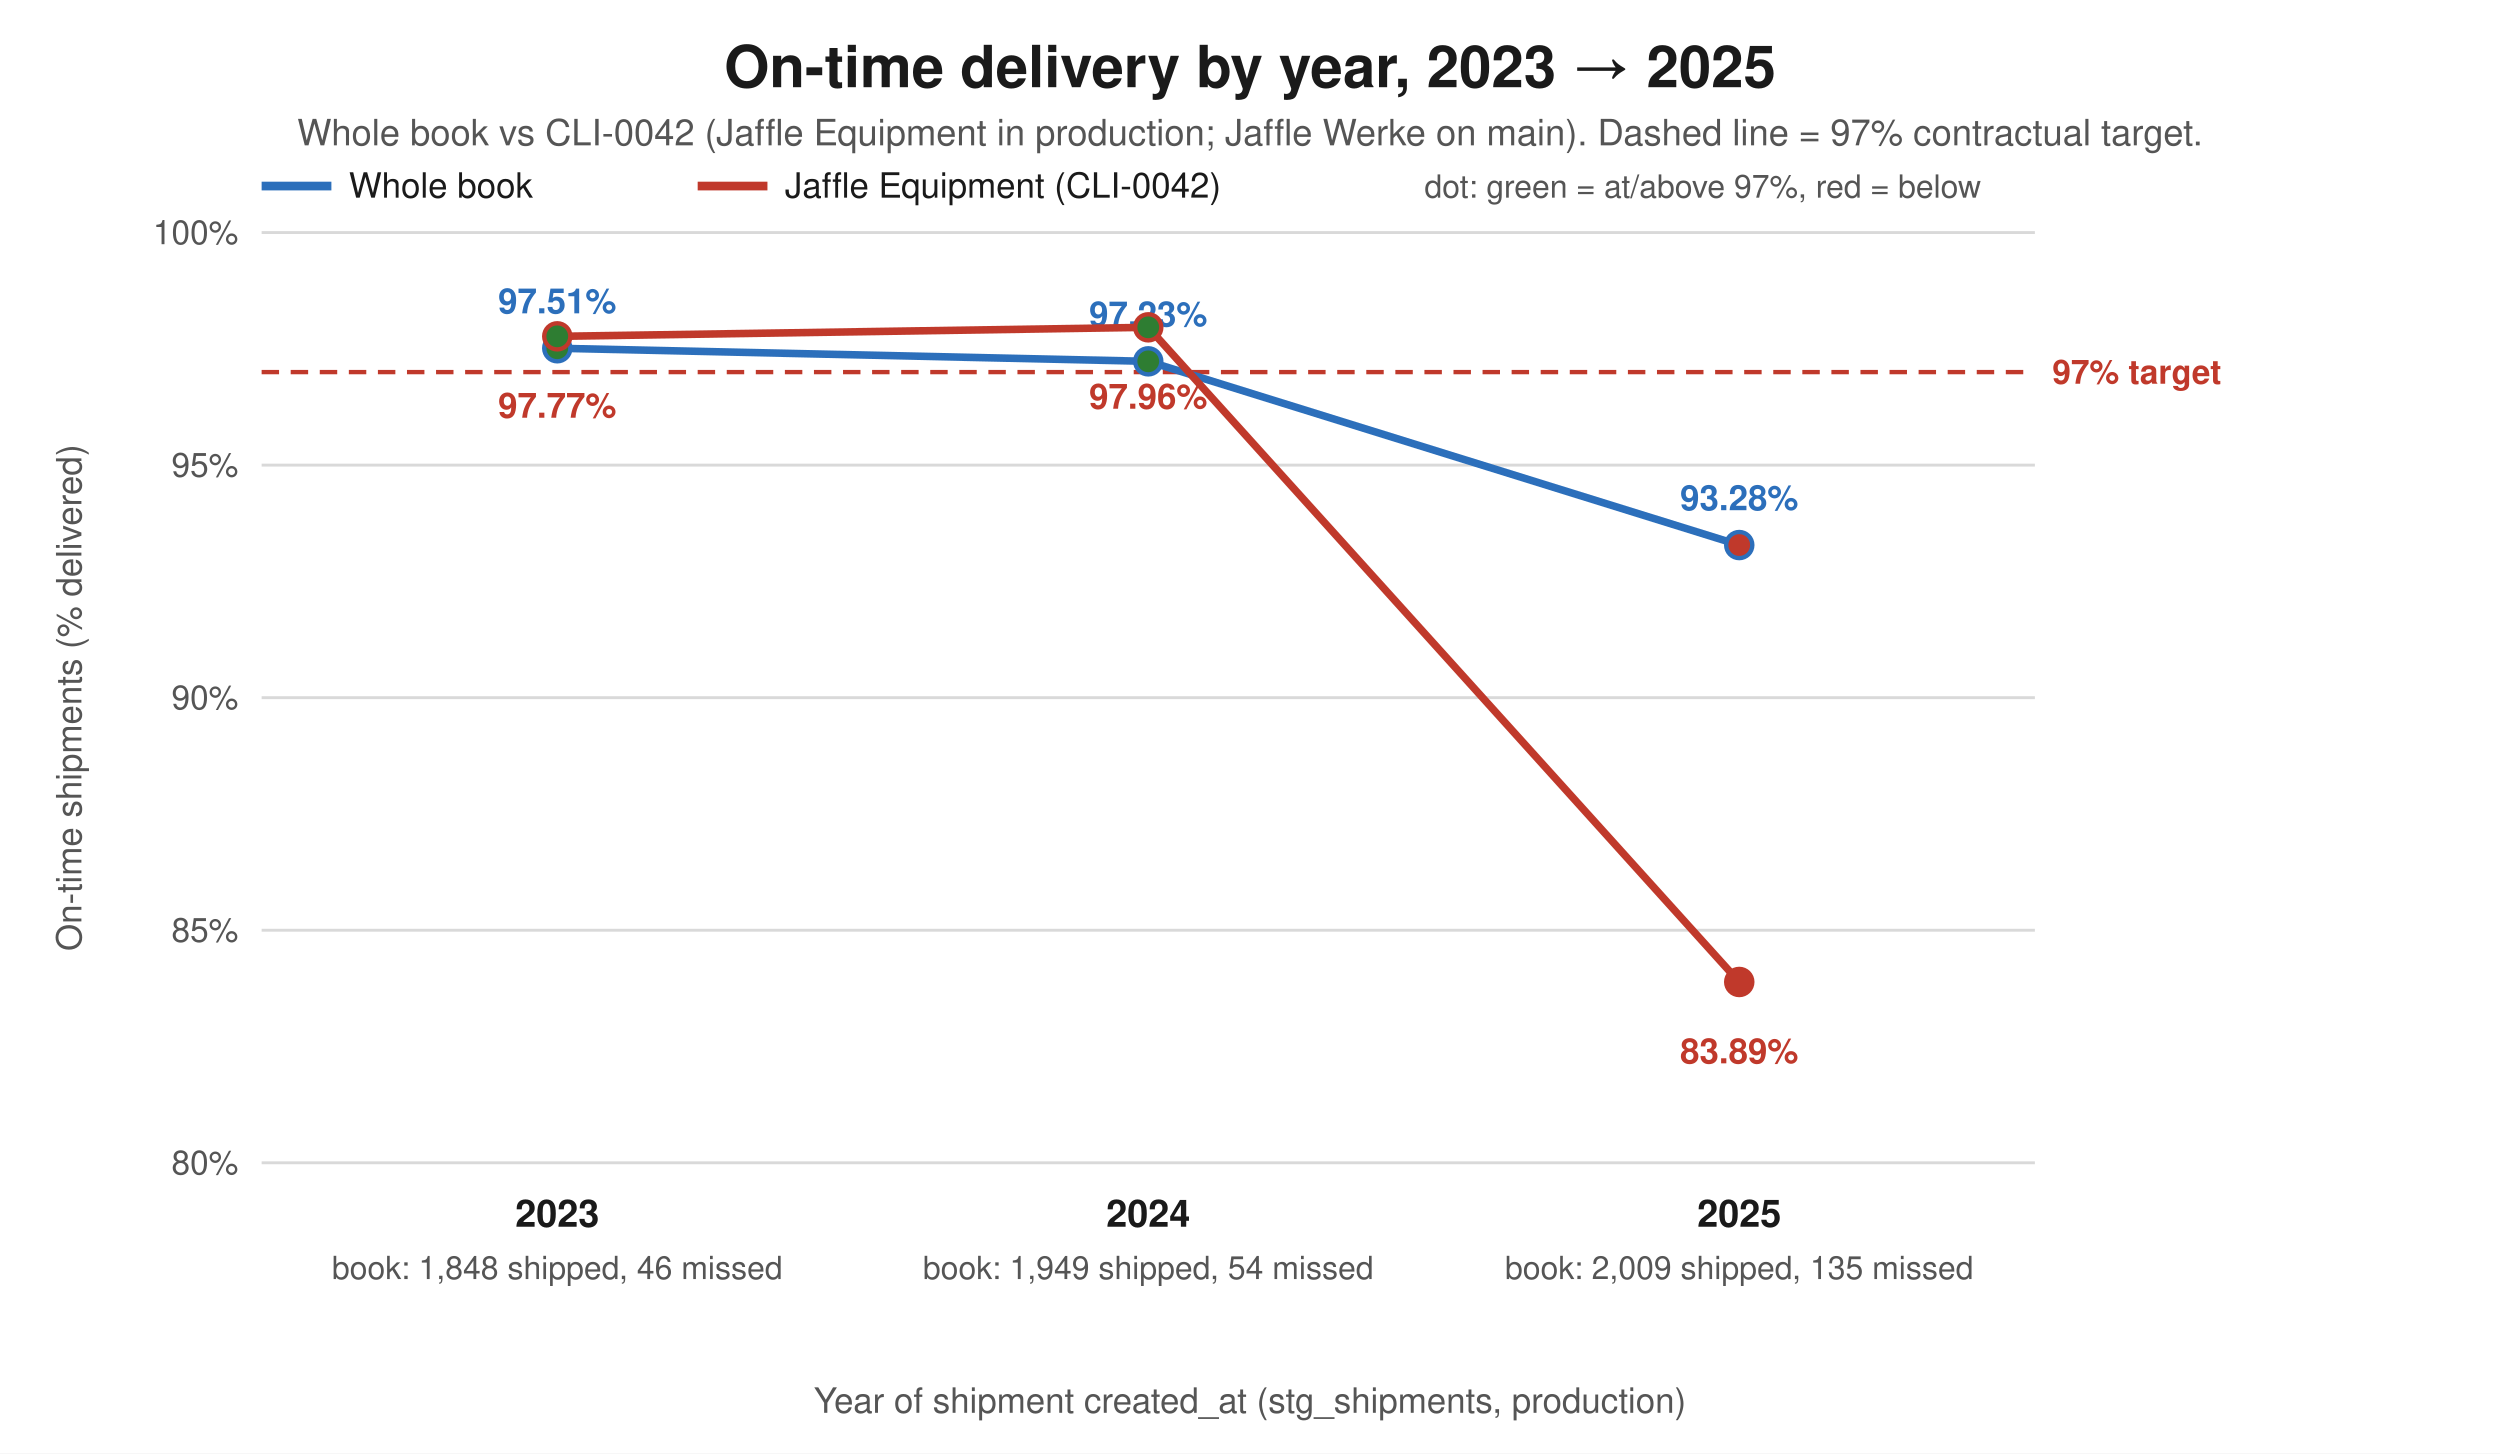
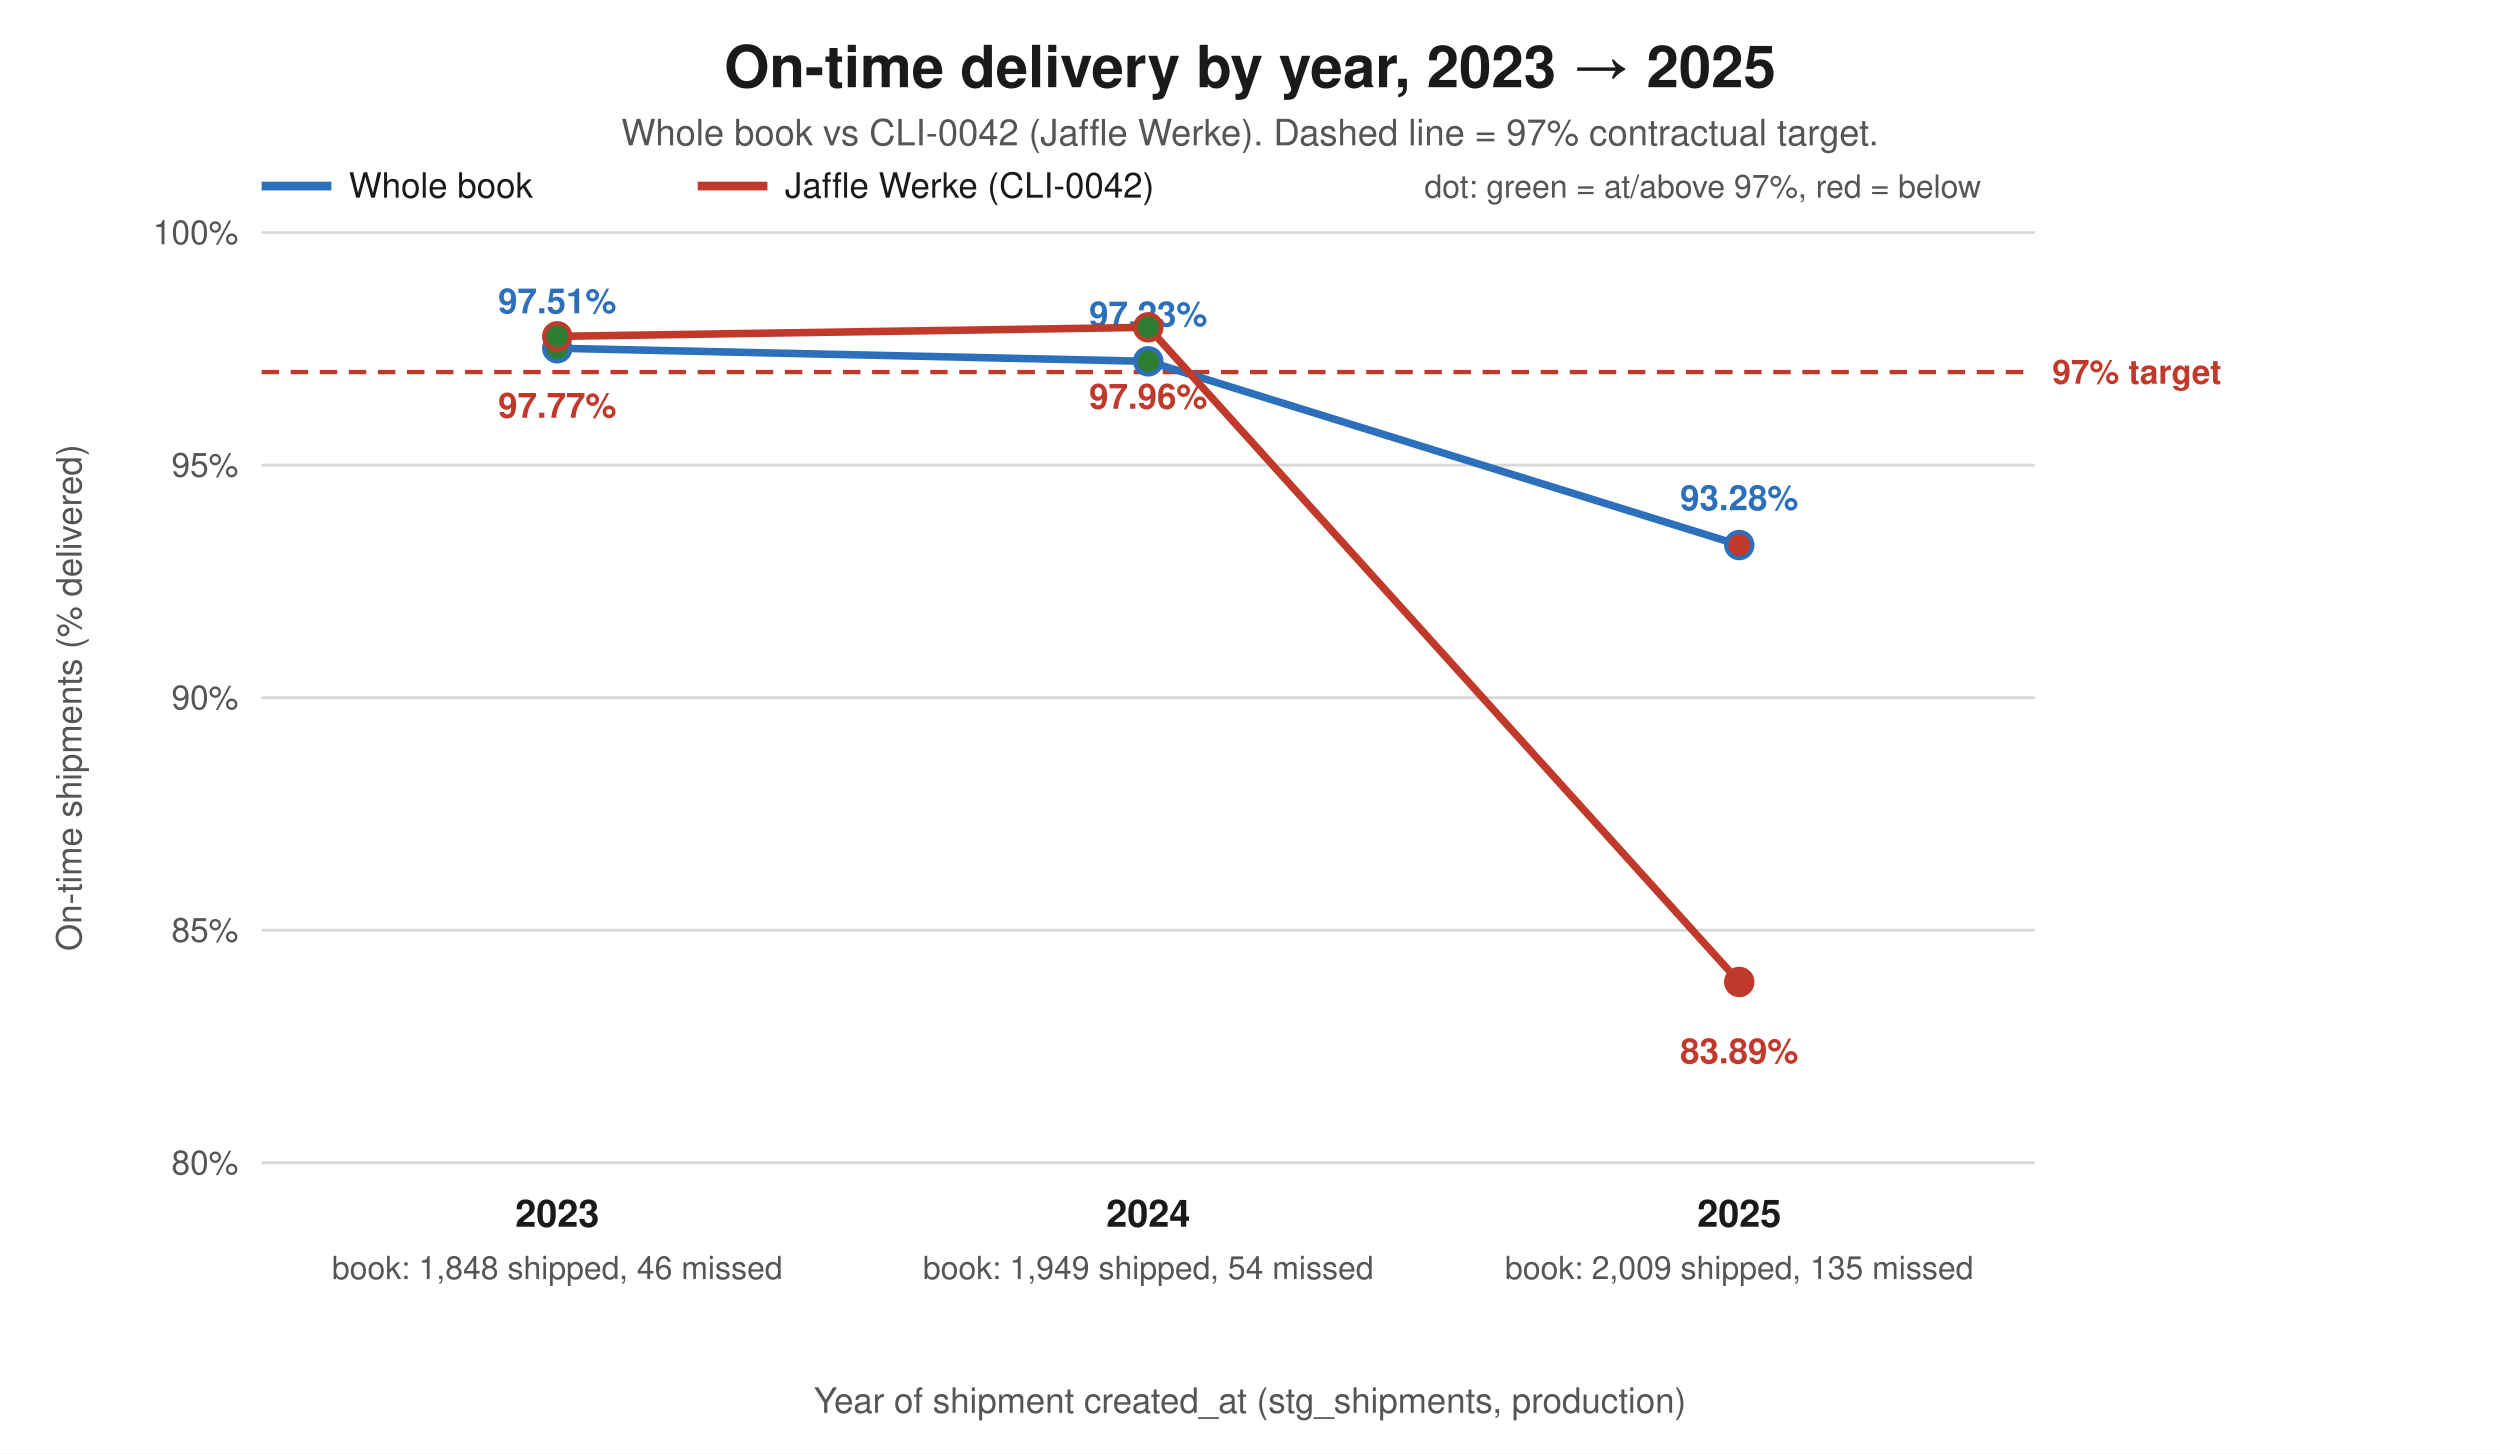
<svg xmlns="http://www.w3.org/2000/svg" width="860" height="500" viewBox="0 0 860 500" font-family="Helvetica, Arial, sans-serif">
  <rect x="0" y="0" width="860" height="500" fill="#ffffff" />
  <text x="430.0" y="30" text-anchor="middle" font-size="20" font-weight="bold" fill="#1a1a1a">On-time delivery by year, 2023 → 2025</text>
-   <text x="430.0" y="50" text-anchor="middle" font-size="12.5" fill="#555555">Whole book vs CLI-0042 (Jaffle Equipment in production; Jaffle Werke on main). Dashed line = 97% contractual target.</text>
+   <text x="430.0" y="50" text-anchor="middle" font-size="12.5" fill="#555555">Whole book vs CLI-0042 (Jaffle Werke). Dashed line = 97% contractual target.</text>
  <line x1="90.0" y1="400.0" x2="700.0" y2="400.0" stroke="#d9d9d9" stroke-width="1" />
  <text x="82.0" y="404.0" font-size="11.5" fill="#555555" text-anchor="end" font-weight="normal">80%</text>
  <line x1="90.0" y1="320.0" x2="700.0" y2="320.0" stroke="#d9d9d9" stroke-width="1" />
  <text x="82.0" y="324.0" font-size="11.5" fill="#555555" text-anchor="end" font-weight="normal">85%</text>
  <line x1="90.0" y1="240.0" x2="700.0" y2="240.0" stroke="#d9d9d9" stroke-width="1" />
  <text x="82.0" y="244.0" font-size="11.5" fill="#555555" text-anchor="end" font-weight="normal">90%</text>
  <line x1="90.0" y1="160.0" x2="700.0" y2="160.0" stroke="#d9d9d9" stroke-width="1" />
  <text x="82.0" y="164.0" font-size="11.5" fill="#555555" text-anchor="end" font-weight="normal">95%</text>
  <line x1="90.0" y1="80.0" x2="700.0" y2="80.0" stroke="#d9d9d9" stroke-width="1" />
  <text x="82.0" y="84.0" font-size="11.5" fill="#555555" text-anchor="end" font-weight="normal">100%</text>
  <text x="28.0" y="240.0" font-size="12" fill="#555555" text-anchor="middle" font-weight="normal" transform="rotate(-90 28.0 240.0)">On-time shipments (% delivered)</text>
  <line x1="90.0" y1="128.0" x2="700.0" y2="128.0" stroke="#c0392b" stroke-width="1.5" stroke-dasharray="6,4" />
  <text x="706.0" y="132.0" font-size="11.5" fill="#c0392b" text-anchor="start" font-weight="bold">97% target</text>
  <text x="191.7" y="422.0" font-size="13" fill="#1a1a1a" text-anchor="middle" font-weight="bold">2023</text>
  <text x="191.7" y="440.0" font-size="11" fill="#555555" text-anchor="middle" font-weight="normal">book: 1,848 shipped, 46 missed</text>
  <text x="395.0" y="422.0" font-size="13" fill="#1a1a1a" text-anchor="middle" font-weight="bold">2024</text>
  <text x="395.0" y="440.0" font-size="11" fill="#555555" text-anchor="middle" font-weight="normal">book: 1,949 shipped, 54 missed</text>
  <text x="598.3" y="422.0" font-size="13" fill="#1a1a1a" text-anchor="middle" font-weight="bold">2025</text>
  <text x="598.3" y="440.0" font-size="11" fill="#555555" text-anchor="middle" font-weight="normal">book: 2,009 shipped, 135 missed</text>
  <polyline points="191.7,119.8 395.0,124.3 598.3,187.5" fill="none" stroke="#2c6fbb" stroke-width="2.6" />
  <circle cx="191.7" cy="119.8" r="4.5" fill="#2e7d32" stroke="#2c6fbb" stroke-width="1.5" />
  <text x="191.7" y="107.8" font-size="12" fill="#2c6fbb" text-anchor="middle" font-weight="bold">97.51%</text>
  <circle cx="395.0" cy="124.3" r="4.5" fill="#2e7d32" stroke="#2c6fbb" stroke-width="1.5" />
  <text x="395.0" y="112.3" font-size="12" fill="#2c6fbb" text-anchor="middle" font-weight="bold">97.23%</text>
  <circle cx="598.3" cy="187.5" r="4.5" fill="#c0392b" stroke="#2c6fbb" stroke-width="1.5" />
  <text x="598.3" y="175.5" font-size="12" fill="#2c6fbb" text-anchor="middle" font-weight="bold">93.28%</text>
  <polyline points="191.7,115.7 395.0,112.6 598.3,337.8" fill="none" stroke="#c0392b" stroke-width="2.6" />
  <circle cx="191.7" cy="115.7" r="4.5" fill="#2e7d32" stroke="#c0392b" stroke-width="1.5" />
  <text x="191.7" y="143.7" font-size="12" fill="#c0392b" text-anchor="middle" font-weight="bold">97.77%</text>
  <circle cx="395.0" cy="112.6" r="4.5" fill="#2e7d32" stroke="#c0392b" stroke-width="1.5" />
  <text x="395.0" y="140.6" font-size="12" fill="#c0392b" text-anchor="middle" font-weight="bold">97.96%</text>
  <circle cx="598.3" cy="337.8" r="4.5" fill="#c0392b" stroke="#c0392b" stroke-width="1.5" />
  <text x="598.3" y="365.8" font-size="12" fill="#c0392b" text-anchor="middle" font-weight="bold">83.89%</text>
  <line x1="90.0" y1="64.0" x2="114.0" y2="64.0" stroke="#2c6fbb" stroke-width="3" />
  <text x="120.0" y="68.0" font-size="12" fill="#1a1a1a" text-anchor="start" font-weight="normal">Whole book</text>
  <line x1="240.0" y1="64.0" x2="264.0" y2="64.0" stroke="#c0392b" stroke-width="3" />
-   <text x="270.0" y="68.0" font-size="12" fill="#1a1a1a" text-anchor="start" font-weight="normal">Jaffle Equipment (CLI-0042)</text>
+   <text x="270.0" y="68.0" font-size="12" fill="#1a1a1a" text-anchor="start" font-weight="normal">Jaffle Werke (CLI-0042)</text>
  <text x="490.0" y="68.0" font-size="11" fill="#555555" text-anchor="start" font-weight="normal">dot: green = at/above 97%, red = below</text>
  <text x="430.0" y="486.0" font-size="12" fill="#555555" text-anchor="middle" font-weight="normal">Year of shipment created_at (stg_shipments, production)</text>
</svg>
